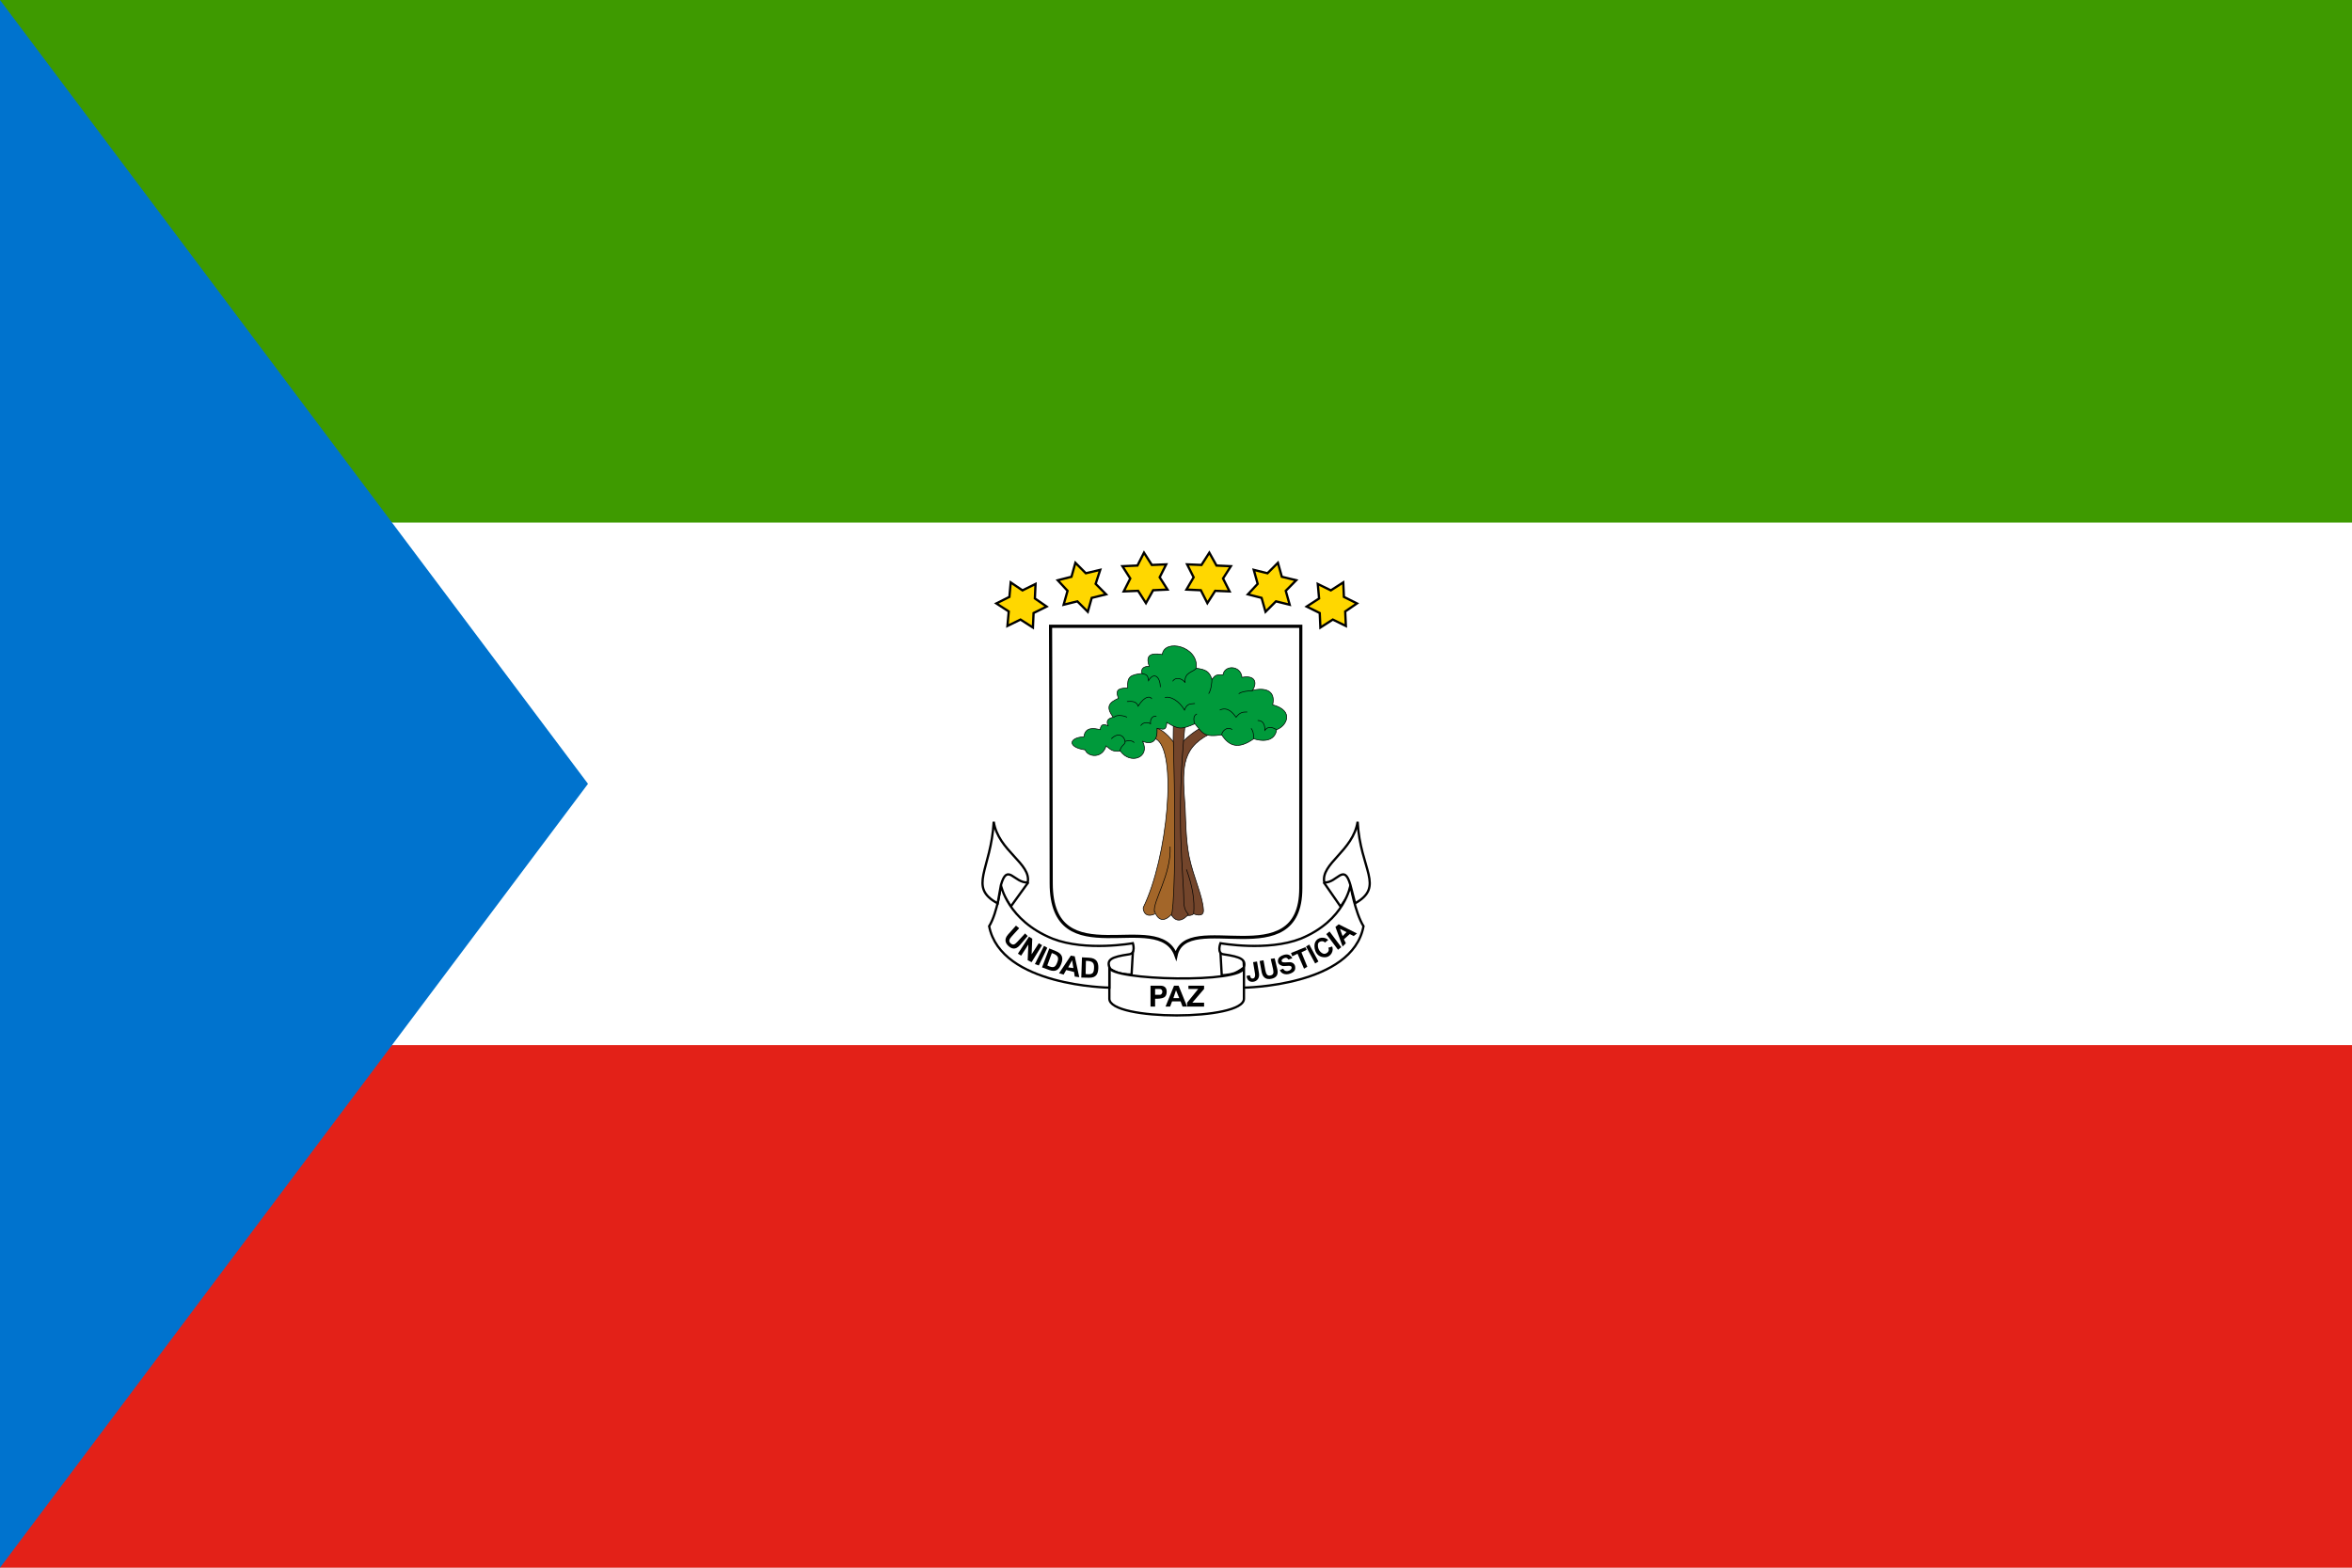
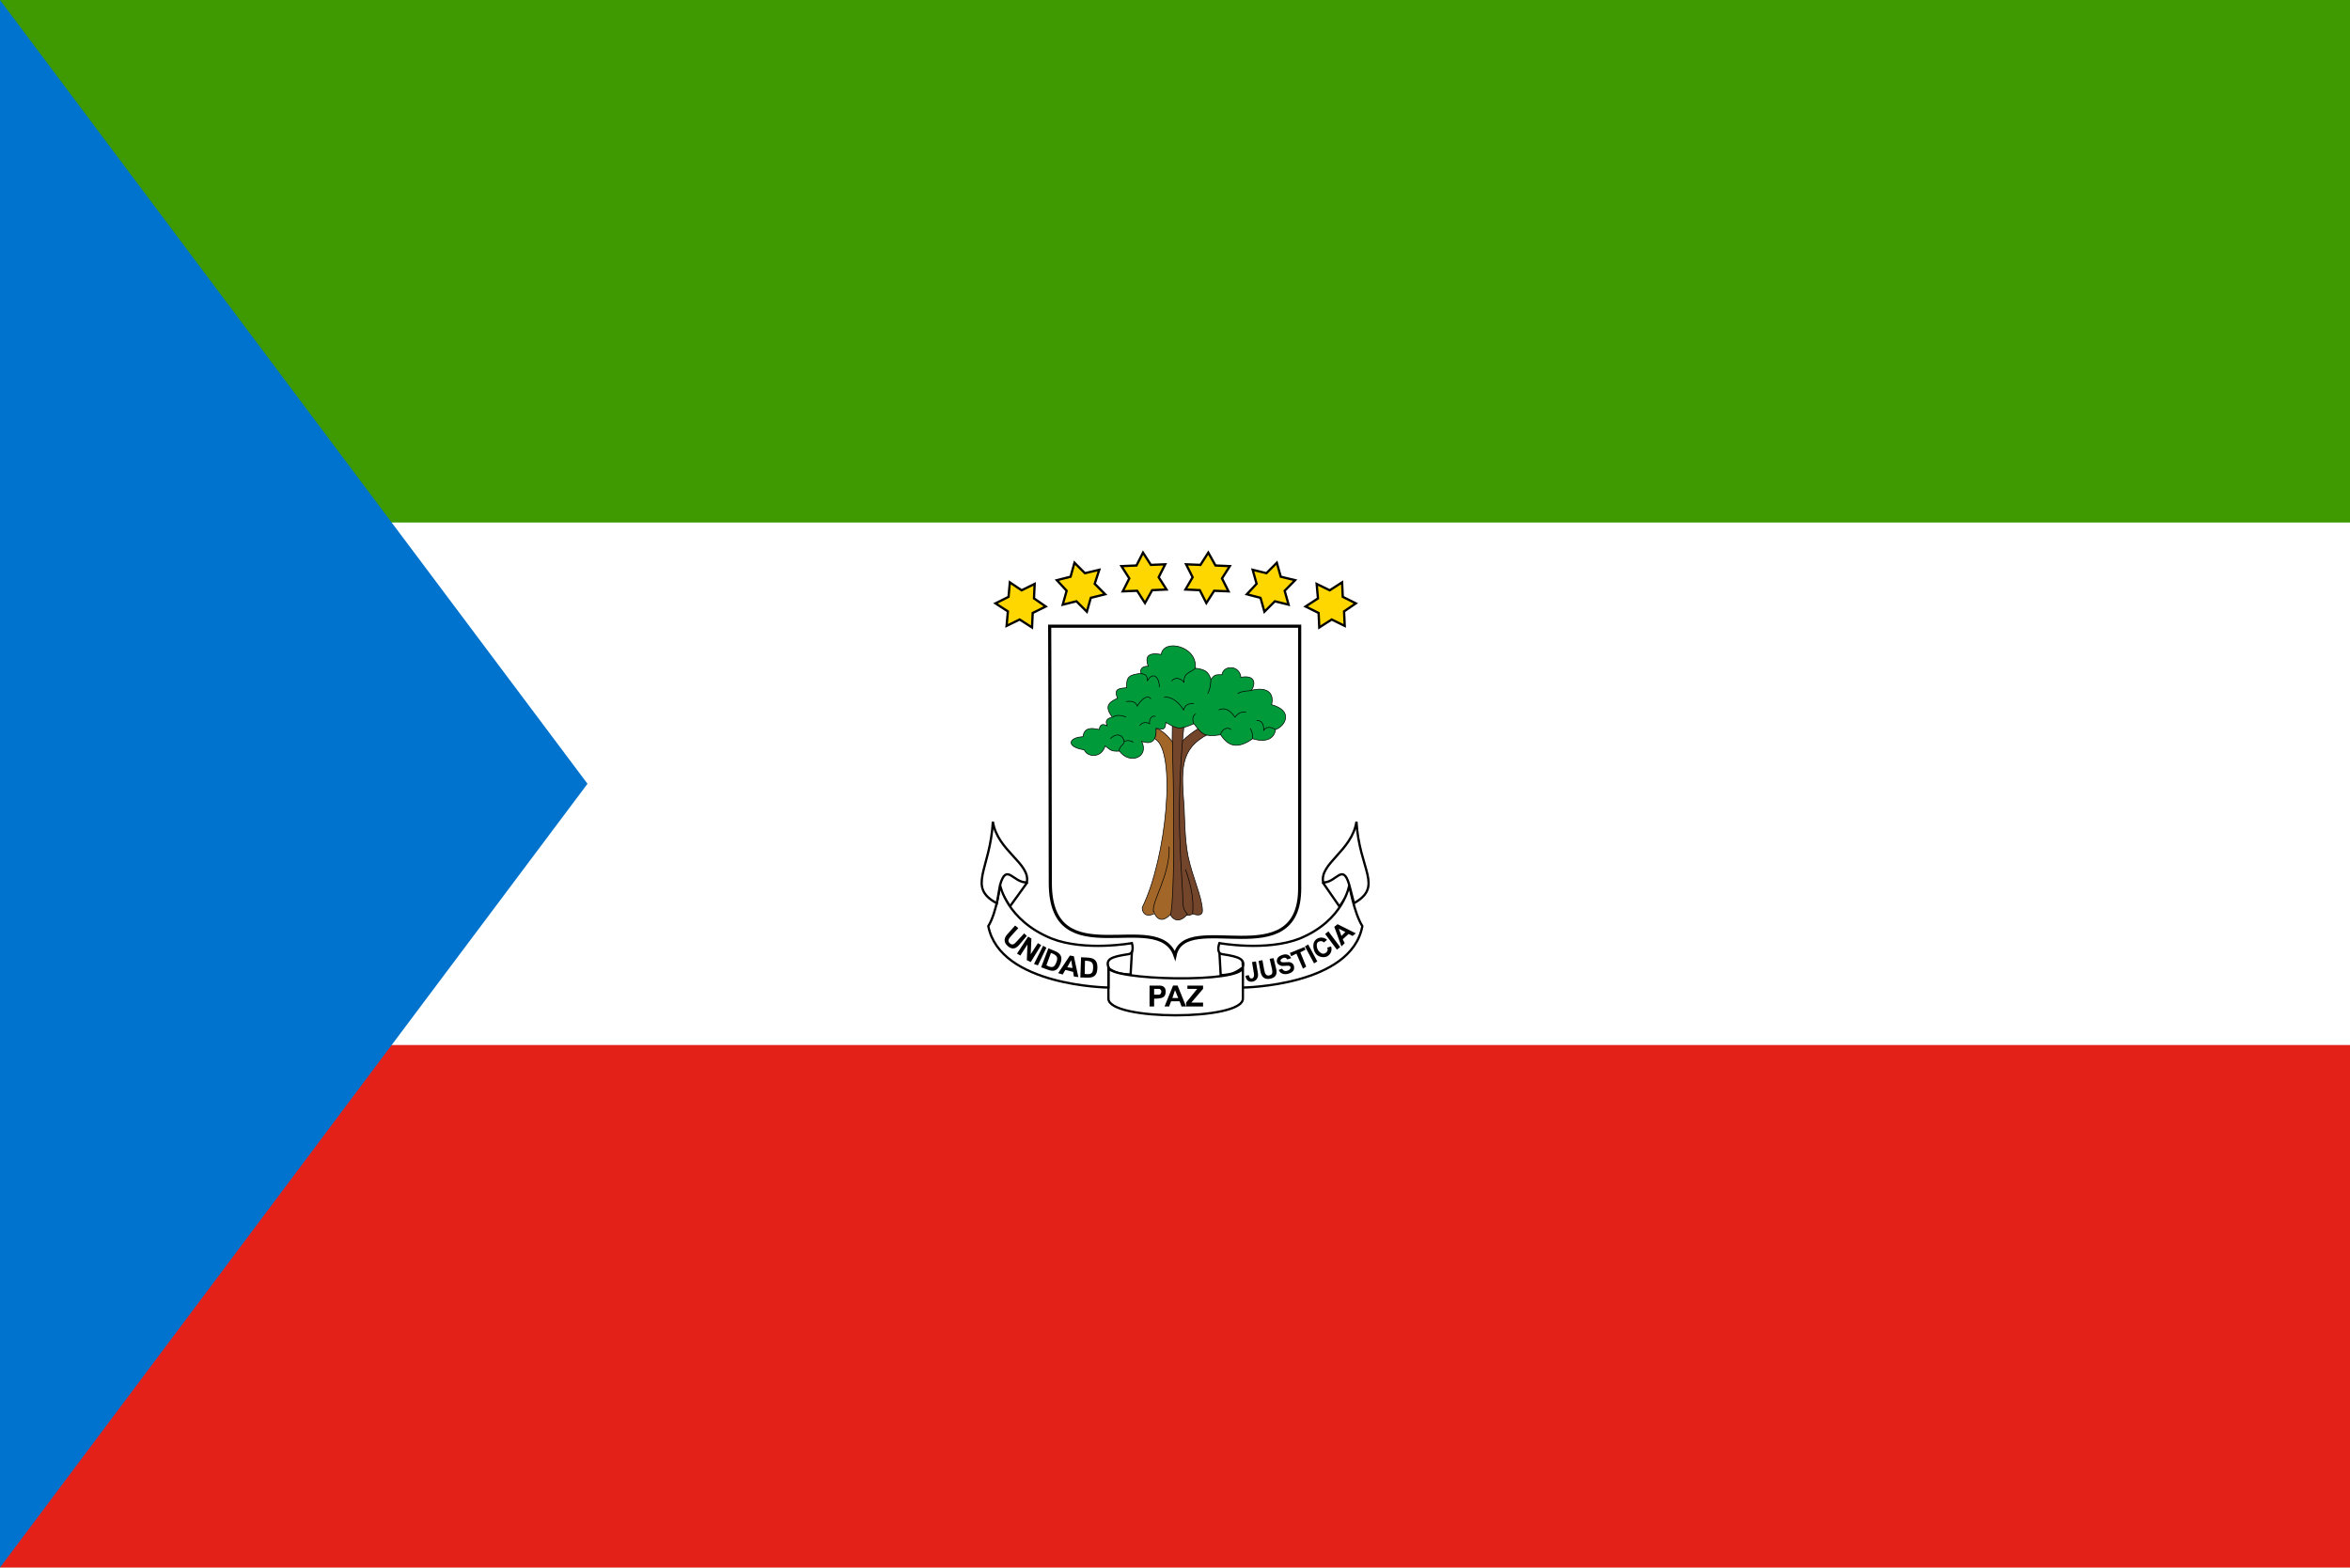
- <svg xmlns="http://www.w3.org/2000/svg" viewBox="0 0 3600 2400">
-   <rect width="3600" height="2400" fill="#e32118" />
-   <rect width="3600" height="1600" fill="#fff" />
-   <rect width="3600" height="800" fill="#3e9a00" />
-   <path d="M0,0V2400L900,1200z" fill="#0073ce" />
-   <g stroke="#000">
-     <g id="shield">
-       <path fill="#fff" stroke-width="4.8" d="M1608,958.8H1991V1360C1991,1495 1815,1391 1800,1463C1774,1389 1609,1496 1609,1352C1609,1212 1608,958.8 1608,958.8z" />
-       <path fill="#73452b" d="M1827,1399C1827,1399 1822,1404 1813,1400C1804,1396 1803,1143 1803,1143C1823,1121 1839,1114 1839,1114C1839,1114 1851,1124 1851,1124C1806,1147 1810,1180 1814,1237C1815,1258 1815,1285 1820,1311C1827,1344 1841,1372 1842,1393C1843,1406 1827,1399 1827,1399z" />
-       <path fill="#73452b" d="M1796,1108H1814C1799,1253 1812,1339 1812,1381C1812,1395 1820,1400 1819,1400C1801,1420 1792,1399 1792,1399z" />
-       <path fill="#a36629" d="M1768,1399C1751,1407 1749,1391 1750,1389C1787,1314 1803,1149 1769,1131C1769,1131 1771,1115 1771,1115C1784,1119 1796,1136 1796,1136C1801,1321 1796,1397 1793,1400C1775,1419 1768,1397 1767,1395" />
-       <path fill="none" d="M1767,1396C1764,1380 1793,1339 1791,1296" />
-       <path fill="none" d="M1816,1331C1825,1356 1829,1378 1827,1399" />
-       <path fill="#009a3b" d="M1855,1040C1861,1033 1861,1033 1872,1033C1874,1018 1899,1018 1901,1037C1921,1033 1925,1045 1917,1057C1936,1052 1953,1057 1948,1079C1982,1088 1969,1112 1954,1117C1952,1132 1938,1137 1919,1131C1895,1148 1881,1142 1870,1125C1843,1129 1841,1123 1829,1108C1808,1117 1804,1117 1786,1106C1785,1120 1780,1116 1771,1115C1772,1133 1765,1141 1749,1135C1761,1160 1730,1171 1715,1150C1701,1151 1700,1147 1693,1142C1687,1162 1665,1159 1661,1148C1633,1144 1636,1129 1659,1128C1661,1112 1675,1115 1684,1117C1685,1107 1691,1109 1696,1111C1693,1104 1695,1100 1704,1098C1691,1081 1699,1075 1712,1069C1705,1053 1717,1054 1726,1053C1725,1036 1730,1033 1748,1031C1746,1025 1749,1020 1759,1020C1753,1003 1761,999.1 1779,1002C1782,977.3 1835,989 1831,1023C1846,1025 1851,1028 1855,1040z" />
-       <g fill="none" stroke="#000">
-         <path d="M1748,1031C1752,1033 1757,1031 1758,1042C1766,1028 1776,1036 1776,1052" />
-         <path d="M1831,1023C1827,1029 1812,1029 1814,1045C1809,1038 1799,1036 1795,1043" />
-         <path d="M1855,1040C1855,1044 1854,1056 1850,1062" />
-         <path d="M1917,1057C1918,1058 1903,1057 1896,1062" />
-         <path d="M1954,1117C1950,1115 1942,1110 1936,1118C1936,1114 1936,1103 1925,1103" />
-         <path d="M1919,1131C1919,1121 1917,1118 1915,1115" />
-         <path d="M1886,1117C1878,1111 1870,1120 1870,1125" />
-         <path d="M1828,1108C1828,1104 1825,1096 1832,1093" />
-         <path d="M1714,1150C1716,1140 1723,1140 1722,1135C1721,1127 1712,1120 1701,1131" />
-         <path d="M1722,1135C1728,1133 1734,1134 1736,1137" />
-         <path d="M1705,1098C1709,1094 1719,1095 1725,1098" />
-         <path d="M1725,1074C1730,1074 1739,1072 1742,1081C1753,1064 1761,1066 1763,1070" />
-         <path d="M1783,1068C1791,1065 1805,1073 1813,1087C1817,1076 1823,1078 1829,1077" />
-         <path d="M1867,1087C1880,1081 1888,1093 1892,1098C1898,1090 1903,1090 1909,1090" />
-         <path d="M1746,1111C1749,1106 1756,1105 1761,1108C1760,1099 1766,1095 1770,1097" />
-       </g>
-     </g>
-     <g id="stars" fill="#ffd700" stroke-width="3.5">
-       <path d="M1787,902.6 1765,903.6 1754,923.3 1742,904.5 1720,905.4 1730,885.6 1718,866.8 1741,865.8 1751,846.1 1763,864.9 1785,864 1775,883.8z" />
-       <path d="M1693,909.9 1671,915.3 1665,936.6 1649,920.6 1628,925.8 1634,904.5 1619,888.3 1640,883 1646,861.6 1662,877.6 1684,872.4 1677,893.8z" />
-       <path d="M1602,928.6 1582,938.5 1581,960.7 1562,948.5 1542,958.3 1544,936.1 1525,923.8 1545,913.8 1547,891.6 1565,903.8 1585,894 1584,916.2z" />
-       <path d="M1816,902.6 1838,903.6 1848,923.3 1860,904.5 1882,905.4 1872,885.6 1884,866.8 1862,865.8 1851,846.1 1839,864.9 1817,864 1827,883.8z" />
-       <path d="M1910,909.9 1931,915.3 1937,936.6 1953,920.6 1974,925.8 1968,904.5 1984,888.3 1962,883 1956,861.6 1940,877.6 1919,872.4 1925,893.8z" />
-       <path d="M2000,928.6 2020,938.5 2021,960.7 2040,948.5 2060,958.3 2059,936.1 2077,923.8 2057,913.8 2056,891.6 2037,903.8 2017,894 2019,916.2z" />
-     </g>
-     <g id="motto">
-       <g fill="#fff" stroke-width="3.5">
-         <path d="M2027,1352 2052,1388 2075,1354 2059,1325z" />
-         <path d="M1868,1457 1870,1493C1870,1493 1880,1493 1889,1490C1897,1487 1904,1481 1904,1481L1903,1462z" />
-         <path d="M1734,1457 1732,1492C1732,1492 1723,1492 1714,1490C1706,1488 1699,1483 1699,1483L1689,1459z" />
-         <path d="M1573,1352 1547,1388 1519,1342 1540,1320z" />
-         <path d="M1698,1529C1698,1563 1904,1563 1904,1529V1481C1904,1506 1698,1501 1698,1481z" />
-         <path d="M1514,1418C1532,1510 1698,1512 1698,1512C1698,1512 1698,1481 1698,1481C1694,1469 1701,1465 1728,1461C1739,1460 1734,1444 1734,1444C1734,1444 1662,1457 1611,1437C1542,1409 1532,1355 1532,1355C1532,1355 1527,1397 1514,1418z" />
-         <path d="M2087,1418C2070,1510 1904,1512 1904,1512C1904,1512 1904,1481 1904,1481C1907,1469 1900,1465 1873,1461C1862,1460 1868,1444 1868,1444C1868,1444 1940,1457 1991,1437C2059,1409 2067,1355 2067,1355C2067,1355 2074,1397 2087,1418z" />
-         <path d="M1527,1383C1481,1358 1517,1332 1521,1258C1528,1303 1579,1322 1573,1351C1552,1352 1542,1320 1532,1355C1532,1355 1527,1383 1527,1383z" />
-         <path d="M2074,1383C2120,1357 2082,1332 2078,1258C2071,1303 2021,1322 2027,1351C2047,1352 2057,1320 2067,1355C2067,1355 2074,1382 2074,1382z" />
-       </g>
-       <g fill="#000" stroke="none">
-         <path d="m1555,1417,5,4-11,12c-4.403,4.803-5.467,7.981-2.409,10.905,3.796,3.63,6.465,2.368,10.409-1.905l12-13,4,4-11.989,13.989c-6.508,7.594-12.55,5.856-17.618,1.123-4.416-4.124-6.947-10.102-0.454-17.454l12.1-13.6z" />
-         <path d="m1575,1434,5,3-1,24,11-17,5,3-16,26-6-3,1-24-11,17-5-3z" />
-         <path d="m1584,1476,14-28,5,3-13,27z" />
-         <path d="m1606,1452-11.04,28.98,11.04,4.02c10.29,3.75,15.12-0.78,18.39-9.48,3.3-8.85,1.86-15.36-8.43-19.5l-9.96-4.02zm3.96,7.02c10.35,3.6,10.98,7.53,8.16,14.64-2.73,6.75-5.28,9.39-15.12,4.32l6.96-18.96z" />
-         <path d="m1639,1463-18,27,6.96,2.04,4.02-7.02,12,3,1.02,7.02,6.96,0.96-6.96-31.98-6-1.02zm1.98,7.02,1.98,12-7.98-1.02,6-10.98z" />
-         <path d="m1656.1,1465.6-1.084,30.99,11.772,0.231c10.941,0.207,14.051-5.62,14.318-14.91,0.271-9.451-3.208-15.154-14.298-15.716l-10.708-0.596zm6.003,5.377c10.964,0.044,12.838,3.543,12.453,11.195-0.366,7.273-1.955,10.588-12.884,8.969l0.43-20.164z" />
-         <path d="m1761,1509v31.98h7.02v-12s6,0.36,10.98-0.96c3.93-1.02,6.66-3.54,6.75-9.75,0.09-6.09-3.45-9.27-9.57-9.27h-15.2zm7.02,4.98,7.05,0.09c5.88,0,4.77,8.91,0.18,8.91h-7.23v-9z" />
-         <path d="m1797,1509-13.02,31.98h7.02l3-7.98h13.02l3,7.98h6.96l-13-32h-7zm3,7.02,4.98,12h-9l4.02-12z" />
-         <path d="m1817,1535,17-21-15,0,0-5,24,0,0,5-18,21,18,0,0,6-26,0z" />
-         <path d="m1918,1473,6-1,3,18c1.067,6.401-1.858,10.764-6.414,12.445-5.189,1.914-11.806,0.164-12.586-8.445l5-1c1.165,5.152,3.238,5.598,5.637,4.791,1.904-0.641,2.889-3.641,2.363-6.791z" />
-         <path d="m1928,1471.2,5.921-1.123,2.739,14.979c1.172,6.41,3.183,9.135,7.351,8.408,5.173-0.903,5.741-3.8,4.64-9.511l-3.681-15.98,6.057-0.914,4.019,16.623c2.35,9.722-2.728,13.578-9.546,14.851-5.939,1.109-12.253-0.399-14.322-9.987z" />
-         <path d="m1959,1485,5-2c2.453,4.405,6.28,4.178,9.255,2.863,4.133-1.827,4.606-5.44,2.562-6.663-2.915-1.744-9.869,0.733-13.615-0.634-4.482-1.635-6.406-4.156-6.177-8.032,0.276-4.666,4.381-7.231,8.846-8.616,4.996-1.55,9.926-1.002,13.129,5.081l-6,2c-1.953-3.287-4.466-3.131-6.696-2.078-1.867,0.882-4.784,2.538-3.222,5.206,1.277,2.18,8.626,0.764,12.498,0.923,4.003,0.164,7.239,2.836,7.78,6.687,0.755,5.368-1.234,8.276-7.441,10.697-7.666,2.99-14.582-0.36-15.919-5.435z" />
-         <path d="m1986,1460-8,4-2-5,22-9,2,4-8,4,9,22-5,3z" />
-         <path d="m1999,1449,5-3,14,26-5,3z" />
-         <path d="m2033,1451,6-2c2.821,5.932-1.415,16.715-11.775,16.493-15.164-0.325-16.805-17.027-14.421-22.536,4.005-9.252,15.224-9.075,20.196-3.957l-5,4c-3.17-4.067-10.212-1.504-10.688,2.237-0.776,6.105,1.912,11.788,7.371,14.483,4.629,2.285,11.761-3.46,8.316-8.72z" />
-         <path d="m2030,1430,5-4,18,24-5,4z" />
-         <path d="m2049,1415-4.98,4.02,10.98,30,4.98-4.98-3-6,9-8.04,6,3,5.04-3.96-28.02-14.04zm1.98,7.02,10.02,4.98-6,6-4.02-10.98z" />
-       </g>
-     </g>
+ <svg xmlns="http://www.w3.org/2000/svg" width="1000px" height="667px" viewBox="0 0 1000 667" version="1.1">
+   <g id="surface1">
+     <rect x="0" y="0" width="1000" height="667" style="fill:rgb(89.02%,12.941%,9.412%);fill-opacity:1;stroke:none;" />
+     <path style=" stroke:none;fill-rule:nonzero;fill:rgb(100%,100%,100%);fill-opacity:1;" d="M 0 0 L 1000 0 L 1000 444.668 L 0 444.668 Z M 0 0 " />
+     <path style=" stroke:none;fill-rule:nonzero;fill:rgb(24.314%,60.392%,0%);fill-opacity:1;" d="M 0 0 L 1000 0 L 1000 222.332 L 0 222.332 Z M 0 0 " />
+     <path style=" stroke:none;fill-rule:nonzero;fill:rgb(0%,45.098%,80.784%);fill-opacity:1;" d="M 0 0 L 0 667 L 250 333.5 Z M 0 0 " />
+     <path style="fill-rule:nonzero;fill:rgb(100%,100%,100%);fill-opacity:1;stroke-width:4.8;stroke-linecap:butt;stroke-linejoin:miter;stroke:rgb(0%,0%,0%);stroke-opacity:1;stroke-miterlimit:4;" d="M 1608.005 958.794 L 1990.997 958.794 L 1990.997 1359.993 C 1990.997 1494.996 1815.005 1391 1800 1463.006 C 1773.998 1389.004 1609.003 1495.994 1609.003 1351.996 C 1609.003 1212.003 1608.005 958.794 1608.005 958.794 Z M 1608.005 958.794 " transform="matrix(0.277778,0,0,0.277917,0,0)" />
+     <path style="fill-rule:nonzero;fill:rgb(45.098%,27.059%,16.863%);fill-opacity:1;stroke-width:1;stroke-linecap:butt;stroke-linejoin:miter;stroke:rgb(0%,0%,0%);stroke-opacity:1;stroke-miterlimit:4;" d="M 1827 1398.997 C 1827 1398.997 1821.994 1404.001 1812.994 1399.995 C 1803.994 1396.004 1802.995 1143.005 1802.995 1143.005 C 1823.006 1120.994 1838.995 1113.995 1838.995 1113.995 C 1838.995 1113.995 1851.005 1124.002 1851.005 1124.002 C 1806.005 1146.997 1809.998 1179.999 1814.006 1236.994 C 1815.005 1258.007 1815.005 1284.993 1819.997 1310.996 C 1827 1343.998 1841.006 1371.997 1842.005 1392.996 C 1843.003 1405.997 1827 1398.997 1827 1398.997 Z M 1827 1398.997 " transform="matrix(0.277778,0,0,0.277917,0,0)" />
+     <path style="fill-rule:nonzero;fill:rgb(45.098%,27.059%,16.863%);fill-opacity:1;stroke-width:1;stroke-linecap:butt;stroke-linejoin:miter;stroke:rgb(0%,0%,0%);stroke-opacity:1;stroke-miterlimit:4;" d="M 1796.006 1108.007 L 1814.006 1108.007 C 1799.002 1253.003 1811.995 1338.995 1811.995 1381.006 C 1811.995 1395.006 1819.997 1399.995 1818.998 1399.995 C 1800.998 1419.996 1791.998 1398.997 1791.998 1398.997 Z M 1796.006 1108.007 " transform="matrix(0.277778,0,0,0.277917,0,0)" />
+     <path style="fill-rule:nonzero;fill:rgb(63.922%,40%,16.078%);fill-opacity:1;stroke-width:1;stroke-linecap:butt;stroke-linejoin:miter;stroke:rgb(0%,0%,0%);stroke-opacity:1;stroke-miterlimit:4;" d="M 1767.994 1398.997 C 1751.006 1406.995 1748.995 1391 1749.994 1389.004 C 1787.006 1314.004 1802.995 1149.007 1769.006 1131.002 C 1769.006 1131.002 1771.003 1115.007 1771.003 1115.007 C 1783.997 1118.998 1796.006 1136.005 1796.006 1136.005 C 1800.998 1321.004 1796.006 1397.001 1792.997 1399.995 C 1774.997 1418.998 1767.994 1397.001 1766.995 1395.006 " transform="matrix(0.277778,0,0,0.277917,0,0)" />
+     <path style="fill:none;stroke-width:1;stroke-linecap:butt;stroke-linejoin:miter;stroke:rgb(0%,0%,0%);stroke-opacity:1;stroke-miterlimit:4;" d="M 1766.995 1396.004 C 1764 1379.994 1792.997 1338.995 1791 1295.999 " transform="matrix(0.277778,0,0,0.277917,0,0)" />
+     <path style="fill:none;stroke-width:1;stroke-linecap:butt;stroke-linejoin:miter;stroke:rgb(0%,0%,0%);stroke-opacity:1;stroke-miterlimit:4;" d="M 1816.003 1330.997 C 1825.003 1356.002 1828.997 1377.999 1827 1398.997 " transform="matrix(0.277778,0,0,0.277917,0,0)" />
+     <path style="fill-rule:nonzero;fill:rgb(0%,60.392%,23.137%);fill-opacity:1;stroke-width:1;stroke-linecap:butt;stroke-linejoin:miter;stroke:rgb(0%,0%,0%);stroke-opacity:1;stroke-miterlimit:4;" d="M 1854.998 1040.007 C 1861.003 1033.007 1861.003 1033.007 1872 1033.007 C 1873.997 1017.996 1899 1017.996 1900.997 1036.999 C 1920.994 1033.007 1925.002 1044.996 1917 1057 C 1935.998 1051.996 1953 1057 1947.994 1078.996 C 1981.997 1088.006 1969.003 1111.999 1953.998 1117.002 C 1952.002 1132 1937.995 1137.003 1918.997 1131.002 C 1895.006 1147.995 1881 1141.993 1870.003 1125 C 1843.003 1129.006 1841.006 1123.004 1828.997 1108.007 C 1808.002 1117.002 1803.994 1117.002 1785.994 1105.997 C 1784.995 1119.996 1780.003 1116.004 1771.003 1115.007 C 1772.002 1132.998 1764.998 1140.995 1748.995 1134.993 C 1761.005 1159.998 1729.997 1171.004 1715.006 1150.005 C 1701 1151.003 1700.002 1146.997 1692.998 1141.993 C 1686.994 1161.994 1665 1159 1661.006 1147.995 C 1632.994 1144.003 1636.003 1129.006 1658.995 1127.994 C 1661.006 1111.999 1674.998 1115.007 1683.998 1117.002 C 1684.997 1106.995 1691.002 1109.005 1695.994 1111.001 C 1692.998 1104.001 1694.995 1099.995 1703.995 1097.999 C 1691.002 1081.006 1699.003 1075.005 1711.997 1069.003 C 1704.994 1052.994 1717.003 1054.006 1726.003 1052.994 C 1725.005 1036.001 1729.997 1033.007 1747.997 1030.997 C 1746 1024.995 1748.995 1020.006 1758.994 1020.006 C 1753.003 1002.999 1761.005 999.105 1779.005 1002.001 C 1782 977.305 1835.002 988.999 1830.994 1022.999 C 1845.998 1024.995 1851.005 1028.003 1854.998 1040.007 Z M 1854.998 1040.007 " transform="matrix(0.277778,0,0,0.277917,0,0)" />
+     <path style="fill:none;stroke-width:1;stroke-linecap:butt;stroke-linejoin:miter;stroke:rgb(0%,0%,0%);stroke-opacity:1;stroke-miterlimit:4;" d="M 1747.997 1030.997 C 1752.005 1033.007 1756.997 1030.997 1757.995 1042.002 C 1765.997 1028.003 1775.995 1036.001 1775.995 1051.996 " transform="matrix(0.277778,0,0,0.277917,0,0)" />
+     <path style="fill:none;stroke-width:1;stroke-linecap:butt;stroke-linejoin:miter;stroke:rgb(0%,0%,0%);stroke-opacity:1;stroke-miterlimit:4;" d="M 1830.994 1022.999 C 1827 1029.001 1811.995 1029.001 1814.006 1044.996 C 1809 1037.997 1799.002 1036.001 1794.994 1043 " transform="matrix(0.277778,0,0,0.277917,0,0)" />
+     <path style="fill:none;stroke-width:1;stroke-linecap:butt;stroke-linejoin:miter;stroke:rgb(0%,0%,0%);stroke-opacity:1;stroke-miterlimit:4;" d="M 1854.998 1040.007 C 1854.998 1043.998 1854 1056.002 1850.006 1062.003 " transform="matrix(0.277778,0,0,0.277917,0,0)" />
+     <path style="fill:none;stroke-width:1;stroke-linecap:butt;stroke-linejoin:miter;stroke:rgb(0%,0%,0%);stroke-opacity:1;stroke-miterlimit:4;" d="M 1917 1057 C 1917.998 1057.998 1902.994 1057 1896.005 1062.003 " transform="matrix(0.277778,0,0,0.277917,0,0)" />
+     <path style="fill:none;stroke-width:1;stroke-linecap:butt;stroke-linejoin:miter;stroke:rgb(0%,0%,0%);stroke-opacity:1;stroke-miterlimit:4;" d="M 1953.998 1117.002 C 1950.005 1115.007 1942.003 1110.003 1935.998 1118 C 1935.998 1113.995 1935.998 1103.003 1925.002 1103.003 " transform="matrix(0.277778,0,0,0.277917,0,0)" />
+     <path style="fill:none;stroke-width:1;stroke-linecap:butt;stroke-linejoin:miter;stroke:rgb(0%,0%,0%);stroke-opacity:1;stroke-miterlimit:4;" d="M 1918.997 1131.002 C 1918.997 1120.994 1917 1118 1915.003 1115.007 " transform="matrix(0.277778,0,0,0.277917,0,0)" />
+     <path style="fill:none;stroke-width:1;stroke-linecap:butt;stroke-linejoin:miter;stroke:rgb(0%,0%,0%);stroke-opacity:1;stroke-miterlimit:4;" d="M 1886.006 1117.002 C 1878.005 1111.001 1870.003 1119.996 1870.003 1125 " transform="matrix(0.277778,0,0,0.277917,0,0)" />
+     <path style="fill:none;stroke-width:1;stroke-linecap:butt;stroke-linejoin:miter;stroke:rgb(0%,0%,0%);stroke-opacity:1;stroke-miterlimit:4;" d="M 1827.998 1108.007 C 1827.998 1104.001 1825.003 1096.004 1832.006 1092.996 " transform="matrix(0.277778,0,0,0.277917,0,0)" />
+     <path style="fill:none;stroke-width:1;stroke-linecap:butt;stroke-linejoin:miter;stroke:rgb(0%,0%,0%);stroke-opacity:1;stroke-miterlimit:4;" d="M 1713.994 1150.005 C 1716.005 1139.997 1722.994 1139.997 1721.995 1134.993 C 1720.997 1126.996 1711.997 1119.996 1701 1131.002 " transform="matrix(0.277778,0,0,0.277917,0,0)" />
+     <path style="fill:none;stroke-width:1;stroke-linecap:butt;stroke-linejoin:miter;stroke:rgb(0%,0%,0%);stroke-opacity:1;stroke-miterlimit:4;" d="M 1721.995 1134.993 C 1728 1132.998 1734.005 1133.996 1736.002 1137.003 " transform="matrix(0.277778,0,0,0.277917,0,0)" />
+     <path style="fill:none;stroke-width:1;stroke-linecap:butt;stroke-linejoin:miter;stroke:rgb(0%,0%,0%);stroke-opacity:1;stroke-miterlimit:4;" d="M 1704.994 1097.999 C 1709.002 1093.994 1719 1095.006 1725.005 1097.999 " transform="matrix(0.277778,0,0,0.277917,0,0)" />
+     <path style="fill:none;stroke-width:1;stroke-linecap:butt;stroke-linejoin:miter;stroke:rgb(0%,0%,0%);stroke-opacity:1;stroke-miterlimit:4;" d="M 1725.005 1074.007 C 1729.997 1074.007 1738.997 1071.997 1742.006 1081.006 C 1753.003 1063.999 1761.005 1065.995 1763.002 1070.001 " transform="matrix(0.277778,0,0,0.277917,0,0)" />
+     <path style="fill:none;stroke-width:1;stroke-linecap:butt;stroke-linejoin:miter;stroke:rgb(0%,0%,0%);stroke-opacity:1;stroke-miterlimit:4;" d="M 1782.998 1068.005 C 1791 1064.997 1805.006 1072.995 1812.994 1086.994 C 1817.002 1076.003 1823.006 1077.999 1828.997 1077.001 " transform="matrix(0.277778,0,0,0.277917,0,0)" />
+     <path style="fill:none;stroke-width:1;stroke-linecap:butt;stroke-linejoin:miter;stroke:rgb(0%,0%,0%);stroke-opacity:1;stroke-miterlimit:4;" d="M 1866.994 1086.994 C 1880.002 1081.006 1888.003 1092.996 1891.997 1097.999 C 1898.002 1090.002 1902.994 1090.002 1908.998 1090.002 " transform="matrix(0.277778,0,0,0.277917,0,0)" />
+     <path style="fill:none;stroke-width:1;stroke-linecap:butt;stroke-linejoin:miter;stroke:rgb(0%,0%,0%);stroke-opacity:1;stroke-miterlimit:4;" d="M 1746 1111.001 C 1748.995 1105.997 1755.998 1104.999 1761.005 1108.007 C 1760.006 1098.997 1765.997 1095.006 1770.005 1097.001 " transform="matrix(0.277778,0,0,0.277917,0,0)" />
+     <path style="fill-rule:nonzero;fill:rgb(100%,84.314%,0%);fill-opacity:1;stroke-width:3.5;stroke-linecap:butt;stroke-linejoin:miter;stroke:rgb(0%,0%,0%);stroke-opacity:1;stroke-miterlimit:4;" d="M 1787.006 902.6 L 1764.998 903.598 L 1754.002 923.304 L 1742.006 904.498 L 1719.998 905.397 L 1729.997 885.593 L 1718.002 866.801 L 1740.994 865.803 L 1751.006 846.097 L 1763.002 864.903 L 1784.995 864.004 L 1774.997 883.794 Z M 1787.006 902.6 " transform="matrix(0.277778,0,0,0.277917,0,0)" />
+     <path style="fill-rule:nonzero;fill:rgb(100%,84.314%,0%);fill-opacity:1;stroke-width:3.5;stroke-linecap:butt;stroke-linejoin:miter;stroke:rgb(0%,0%,0%);stroke-opacity:1;stroke-miterlimit:4;" d="M 1692.998 909.895 L 1671.005 915.306 L 1665 936.6 L 1648.997 920.605 L 1628.002 925.806 L 1634.006 904.498 L 1619.002 888.306 L 1639.997 883.007 L 1646.002 861.6 L 1662.005 877.596 L 1683.998 872.395 L 1676.995 893.802 Z M 1692.998 909.895 " transform="matrix(0.277778,0,0,0.277917,0,0)" />
+     <path style="fill-rule:nonzero;fill:rgb(100%,84.314%,0%);fill-opacity:1;stroke-width:3.5;stroke-linecap:butt;stroke-linejoin:miter;stroke:rgb(0%,0%,0%);stroke-opacity:1;stroke-miterlimit:4;" d="M 1602 928.603 L 1582.003 938.498 L 1581.005 960.706 L 1562.006 948.505 L 1541.995 958.302 L 1544.006 936.094 L 1524.994 923.796 L 1545.005 913.802 L 1547.002 891.595 L 1565.002 903.795 L 1584.998 893.998 L 1584 916.206 Z M 1602 928.603 " transform="matrix(0.277778,0,0,0.277917,0,0)" />
+     <path style="fill-rule:nonzero;fill:rgb(100%,84.314%,0%);fill-opacity:1;stroke-width:3.5;stroke-linecap:butt;stroke-linejoin:miter;stroke:rgb(0%,0%,0%);stroke-opacity:1;stroke-miterlimit:4;" d="M 1816.003 902.6 L 1837.997 903.598 L 1847.995 923.304 L 1860.005 904.498 L 1881.998 905.397 L 1872 885.593 L 1883.995 866.801 L 1862.002 865.803 L 1851.005 846.097 L 1838.995 864.903 L 1817.002 864.004 L 1827 883.794 Z M 1816.003 902.6 " transform="matrix(0.277778,0,0,0.277917,0,0)" />
+     <path style="fill-rule:nonzero;fill:rgb(100%,84.314%,0%);fill-opacity:1;stroke-width:3.5;stroke-linecap:butt;stroke-linejoin:miter;stroke:rgb(0%,0%,0%);stroke-opacity:1;stroke-miterlimit:4;" d="M 1909.997 909.895 L 1931.006 915.306 L 1936.997 936.6 L 1953 920.605 L 1973.995 925.806 L 1968.005 904.498 L 1983.994 888.306 L 1962 883.007 L 1955.995 861.6 L 1940.006 877.596 L 1918.997 872.395 L 1925.002 893.802 Z M 1909.997 909.895 " transform="matrix(0.277778,0,0,0.277917,0,0)" />
+     <path style="fill-rule:nonzero;fill:rgb(100%,84.314%,0%);fill-opacity:1;stroke-width:3.5;stroke-linecap:butt;stroke-linejoin:miter;stroke:rgb(0%,0%,0%);stroke-opacity:1;stroke-miterlimit:4;" d="M 1999.997 928.603 L 2019.994 938.498 L 2021.006 960.706 L 2040.005 948.505 L 2060.002 958.302 L 2059.003 936.094 L 2077.003 923.796 L 2057.006 913.802 L 2055.994 891.595 L 2036.995 903.795 L 2016.998 893.998 L 2018.995 916.206 Z M 1999.997 928.603 " transform="matrix(0.277778,0,0,0.277917,0,0)" />
+     <path style="fill-rule:nonzero;fill:rgb(100%,100%,100%);fill-opacity:1;stroke-width:3.5;stroke-linecap:butt;stroke-linejoin:miter;stroke:rgb(0%,0%,0%);stroke-opacity:1;stroke-miterlimit:4;" d="M 2026.997 1351.996 L 2052 1388.006 L 2075.006 1354.006 L 2059.003 1324.995 Z M 2026.997 1351.996 " transform="matrix(0.277778,0,0,0.277917,0,0)" />
+     <path style="fill-rule:nonzero;fill:rgb(100%,100%,100%);fill-opacity:1;stroke-width:3.5;stroke-linecap:butt;stroke-linejoin:miter;stroke:rgb(0%,0%,0%);stroke-opacity:1;stroke-miterlimit:4;" d="M 1868.006 1457.004 L 1870.003 1493 C 1870.003 1493 1880.002 1493 1889.002 1490.007 C 1897.003 1486.999 1904.006 1480.997 1904.006 1480.997 L 1902.994 1461.994 Z M 1868.006 1457.004 " transform="matrix(0.277778,0,0,0.277917,0,0)" />
+     <path style="fill-rule:nonzero;fill:rgb(100%,100%,100%);fill-opacity:1;stroke-width:3.5;stroke-linecap:butt;stroke-linejoin:miter;stroke:rgb(0%,0%,0%);stroke-opacity:1;stroke-miterlimit:4;" d="M 1734.005 1457.004 L 1731.994 1492.002 C 1731.994 1492.002 1722.994 1492.002 1713.994 1490.007 C 1706.006 1487.997 1699.003 1483.007 1699.003 1483.007 L 1689.005 1459 Z M 1734.005 1457.004 " transform="matrix(0.277778,0,0,0.277917,0,0)" />
+     <path style="fill-rule:nonzero;fill:rgb(100%,100%,100%);fill-opacity:1;stroke-width:3.5;stroke-linecap:butt;stroke-linejoin:miter;stroke:rgb(0%,0%,0%);stroke-opacity:1;stroke-miterlimit:4;" d="M 1573.003 1351.996 L 1547.002 1388.006 L 1519.003 1342.002 L 1539.998 1320.006 Z M 1573.003 1351.996 " transform="matrix(0.277778,0,0,0.277917,0,0)" />
+     <path style="fill-rule:nonzero;fill:rgb(100%,100%,100%);fill-opacity:1;stroke-width:3.5;stroke-linecap:butt;stroke-linejoin:miter;stroke:rgb(0%,0%,0%);stroke-opacity:1;stroke-miterlimit:4;" d="M 1698.005 1528.996 C 1698.005 1562.997 1904.006 1562.997 1904.006 1528.996 L 1904.006 1480.997 C 1904.006 1506.002 1698.005 1500.998 1698.005 1480.997 Z M 1698.005 1528.996 " transform="matrix(0.277778,0,0,0.277917,0,0)" />
+     <path style="fill-rule:nonzero;fill:rgb(100%,100%,100%);fill-opacity:1;stroke-width:3.5;stroke-linecap:butt;stroke-linejoin:miter;stroke:rgb(0%,0%,0%);stroke-opacity:1;stroke-miterlimit:4;" d="M 1513.997 1418 C 1531.997 1509.993 1698.005 1512.003 1698.005 1512.003 C 1698.005 1512.003 1698.005 1480.997 1698.005 1480.997 C 1693.997 1468.994 1701 1465.002 1728 1460.996 C 1738.997 1459.998 1734.005 1444.003 1734.005 1444.003 C 1734.005 1444.003 1662.005 1457.004 1611 1437.003 C 1541.995 1409.005 1531.997 1355.004 1531.997 1355.004 C 1531.997 1355.004 1527.005 1397.001 1513.997 1418 Z M 1513.997 1418 " transform="matrix(0.277778,0,0,0.277917,0,0)" />
+     <path style="fill-rule:nonzero;fill:rgb(100%,100%,100%);fill-opacity:1;stroke-width:3.5;stroke-linecap:butt;stroke-linejoin:miter;stroke:rgb(0%,0%,0%);stroke-opacity:1;stroke-miterlimit:4;" d="M 2087.002 1418 C 2070 1509.993 1904.006 1512.003 1904.006 1512.003 C 1904.006 1512.003 1904.006 1480.997 1904.006 1480.997 C 1907.002 1468.994 1899.998 1465.002 1872.998 1460.996 C 1862.002 1459.998 1868.006 1444.003 1868.006 1444.003 C 1868.006 1444.003 1940.006 1457.004 1990.997 1437.003 C 2059.003 1409.005 2067.005 1355.004 2067.005 1355.004 C 2067.005 1355.004 2073.994 1397.001 2087.002 1418 Z M 2087.002 1418 " transform="matrix(0.277778,0,0,0.277917,0,0)" />
+     <path style="fill-rule:nonzero;fill:rgb(100%,100%,100%);fill-opacity:1;stroke-width:3.5;stroke-linecap:butt;stroke-linejoin:miter;stroke:rgb(0%,0%,0%);stroke-opacity:1;stroke-miterlimit:4;" d="M 1527.005 1383.002 C 1481.006 1357.998 1517.006 1331.995 1521 1258.007 C 1528.003 1302.999 1578.994 1322.001 1573.003 1350.998 C 1551.994 1351.996 1541.995 1320.006 1531.997 1355.004 C 1531.997 1355.004 1527.005 1383.002 1527.005 1383.002 Z M 1527.005 1383.002 " transform="matrix(0.277778,0,0,0.277917,0,0)" />
+     <path style="fill-rule:nonzero;fill:rgb(100%,100%,100%);fill-opacity:1;stroke-width:3.5;stroke-linecap:butt;stroke-linejoin:miter;stroke:rgb(0%,0%,0%);stroke-opacity:1;stroke-miterlimit:4;" d="M 2073.994 1383.002 C 2120.006 1357 2081.995 1331.995 2078.002 1258.007 C 2070.998 1302.999 2021.006 1322.001 2026.997 1350.998 C 2046.994 1351.996 2057.006 1320.006 2067.005 1355.004 C 2067.005 1355.004 2073.994 1382.004 2073.994 1382.004 Z M 2073.994 1383.002 " transform="matrix(0.277778,0,0,0.277917,0,0)" />
+     <path style=" stroke:none;fill-rule:nonzero;fill:rgb(0%,0%,0%);fill-opacity:1;" d="M 431.945 393.809 L 433.332 394.918 L 430.277 398.254 C 429.055 399.59 428.758 400.473 429.609 401.285 C 430.664 402.293 431.406 401.945 432.5 400.754 L 435.832 397.145 L 436.945 398.254 L 433.613 402.141 C 431.805 404.254 430.129 403.77 428.719 402.453 C 427.492 401.309 426.789 399.648 428.594 397.605 L 431.957 393.824 Z M 431.945 393.809 " />
+     <path style=" stroke:none;fill-rule:nonzero;fill:rgb(0%,0%,0%);fill-opacity:1;" d="M 437.5 398.531 L 438.891 399.367 L 438.609 406.035 L 441.668 401.312 L 443.055 402.145 L 438.609 409.371 L 436.945 408.539 L 437.223 401.867 L 434.168 406.594 L 432.777 405.758 Z M 437.5 398.531 " />
+     <path style=" stroke:none;fill-rule:nonzero;fill:rgb(0%,0%,0%);fill-opacity:1;" d="M 440 410.203 L 443.891 402.422 L 445.277 403.258 L 441.668 410.762 Z M 440 410.203 " />
+     <path style=" stroke:none;fill-rule:nonzero;fill:rgb(0%,0%,0%);fill-opacity:1;" d="M 446.109 403.535 L 443.043 411.59 L 446.109 412.707 C 448.969 413.75 450.312 412.488 451.219 410.07 C 452.137 407.613 451.734 405.805 448.879 404.652 Z M 447.211 405.484 C 450.086 406.488 450.262 407.578 449.477 409.555 C 448.719 411.43 448.012 412.164 445.277 410.754 Z M 447.211 405.484 " />
+     <path style=" stroke:none;fill-rule:nonzero;fill:rgb(0%,0%,0%);fill-opacity:1;" d="M 455.277 406.594 L 450.277 414.098 L 452.211 414.664 L 453.328 412.711 L 456.66 413.547 L 456.945 415.496 L 458.879 415.762 L 456.945 406.875 Z M 455.828 408.543 L 456.379 411.879 L 454.16 411.594 Z M 455.828 408.543 " />
+     <path style=" stroke:none;fill-rule:nonzero;fill:rgb(0%,0%,0%);fill-opacity:1;" d="M 460.027 407.316 L 459.727 415.926 L 462.996 415.992 C 466.035 416.051 466.898 414.43 466.973 411.848 C 467.051 409.223 466.082 407.637 463.004 407.48 Z M 461.695 408.809 C 464.742 408.82 465.262 409.793 465.156 411.922 C 465.055 413.941 464.613 414.863 461.574 414.414 Z M 461.695 408.809 " />
+     <path style=" stroke:none;fill-rule:nonzero;fill:rgb(0%,0%,0%);fill-opacity:1;" d="M 489.168 419.375 L 489.168 428.266 L 491.117 428.266 L 491.117 424.93 C 491.117 424.93 492.785 425.027 494.168 424.664 C 495.258 424.379 496.016 423.68 496.043 421.953 C 496.066 420.262 495.082 419.375 493.383 419.375 L 489.16 419.375 Z M 491.117 420.762 L 493.074 420.785 C 494.707 420.785 494.398 423.262 493.125 423.262 L 491.117 423.262 Z M 491.117 420.762 " />
+     <path style=" stroke:none;fill-rule:nonzero;fill:rgb(0%,0%,0%);fill-opacity:1;" d="M 499.168 419.375 L 495.551 428.266 L 497.5 428.266 L 498.332 426.047 L 501.949 426.047 L 502.785 428.266 L 504.715 428.266 L 501.105 419.371 L 499.16 419.371 Z M 500 421.328 L 501.383 424.664 L 498.883 424.664 Z M 500 421.328 " />
+     <path style=" stroke:none;fill-rule:nonzero;fill:rgb(0%,0%,0%);fill-opacity:1;" d="M 504.723 426.602 L 509.445 420.766 L 505.277 420.766 L 505.277 419.375 L 511.945 419.375 L 511.945 420.766 L 506.945 426.602 L 511.945 426.602 L 511.945 428.27 L 504.723 428.27 Z M 504.723 426.602 " />
+     <path style=" stroke:none;fill-rule:nonzero;fill:rgb(0%,0%,0%);fill-opacity:1;" d="M 532.777 409.371 L 534.445 409.094 L 535.277 414.098 C 535.574 415.875 534.762 417.086 533.496 417.555 C 532.055 418.086 530.215 417.602 530 415.207 L 531.391 414.93 C 531.711 416.363 532.289 416.484 532.953 416.262 C 533.484 416.082 533.758 415.25 533.609 414.375 Z M 532.777 409.371 " />
+     <path style=" stroke:none;fill-rule:nonzero;fill:rgb(0%,0%,0%);fill-opacity:1;" d="M 535.555 408.871 L 537.199 408.559 L 537.961 412.723 C 538.285 414.504 538.844 415.262 540.004 415.059 C 541.441 414.809 541.598 414.004 541.293 412.414 L 540.27 407.973 L 541.953 407.719 L 543.07 412.34 C 543.723 415.043 542.312 416.113 540.418 416.469 C 538.766 416.777 537.012 416.355 536.438 413.691 Z M 535.555 408.871 " />
+     <path style=" stroke:none;fill-rule:nonzero;fill:rgb(0%,0%,0%);fill-opacity:1;" d="M 544.168 412.707 L 545.555 412.152 C 546.238 413.375 547.301 413.312 548.125 412.945 C 549.273 412.438 549.406 411.434 548.84 411.094 C 548.027 410.609 546.098 411.297 545.055 410.918 C 543.812 410.465 543.277 409.762 543.34 408.688 C 543.418 407.391 544.559 406.676 545.797 406.293 C 547.184 405.859 548.555 406.012 549.445 407.703 L 547.777 408.258 C 547.234 407.348 546.539 407.391 545.918 407.684 C 545.398 407.926 544.59 408.387 545.023 409.129 C 545.379 409.734 547.418 409.34 548.496 409.387 C 549.605 409.43 550.504 410.172 550.656 411.242 C 550.867 412.734 550.312 413.543 548.59 414.215 C 546.461 415.047 544.539 414.117 544.168 412.707 Z M 544.168 412.707 " />
+     <path style=" stroke:none;fill-rule:nonzero;fill:rgb(0%,0%,0%);fill-opacity:1;" d="M 551.668 405.758 L 549.445 406.871 L 548.891 405.48 L 555 402.98 L 555.555 404.09 L 553.332 405.203 L 555.832 411.316 L 554.445 412.152 Z M 551.668 405.758 " />
+     <path style=" stroke:none;fill-rule:nonzero;fill:rgb(0%,0%,0%);fill-opacity:1;" d="M 555.277 402.703 L 556.668 401.867 L 560.555 409.094 L 559.168 409.926 Z M 555.277 402.703 " />
+     <path style=" stroke:none;fill-rule:nonzero;fill:rgb(0%,0%,0%);fill-opacity:1;" d="M 564.723 403.258 L 566.391 402.703 C 567.172 404.352 565.996 407.348 563.117 407.285 C 558.906 407.195 558.449 402.555 559.113 401.023 C 560.227 398.449 563.34 398.5 564.723 399.922 L 563.332 401.035 C 562.453 399.902 560.496 400.617 560.363 401.656 C 560.148 403.352 560.895 404.934 562.41 405.68 C 563.699 406.316 565.68 404.719 564.723 403.258 Z M 564.723 403.258 " />
+     <path style=" stroke:none;fill-rule:nonzero;fill:rgb(0%,0%,0%);fill-opacity:1;" d="M 563.891 397.422 L 565.277 396.309 L 570.277 402.98 L 568.891 404.09 Z M 563.891 397.422 " />
+     <path style=" stroke:none;fill-rule:nonzero;fill:rgb(0%,0%,0%);fill-opacity:1;" d="M 569.168 393.254 L 567.785 394.371 L 570.832 402.707 L 572.215 401.324 L 571.383 399.656 L 573.883 397.422 L 575.551 398.254 L 576.949 397.152 Z M 569.715 395.203 L 572.5 396.586 L 570.832 398.254 Z M 569.715 395.203 " />
  </g>
</svg>
